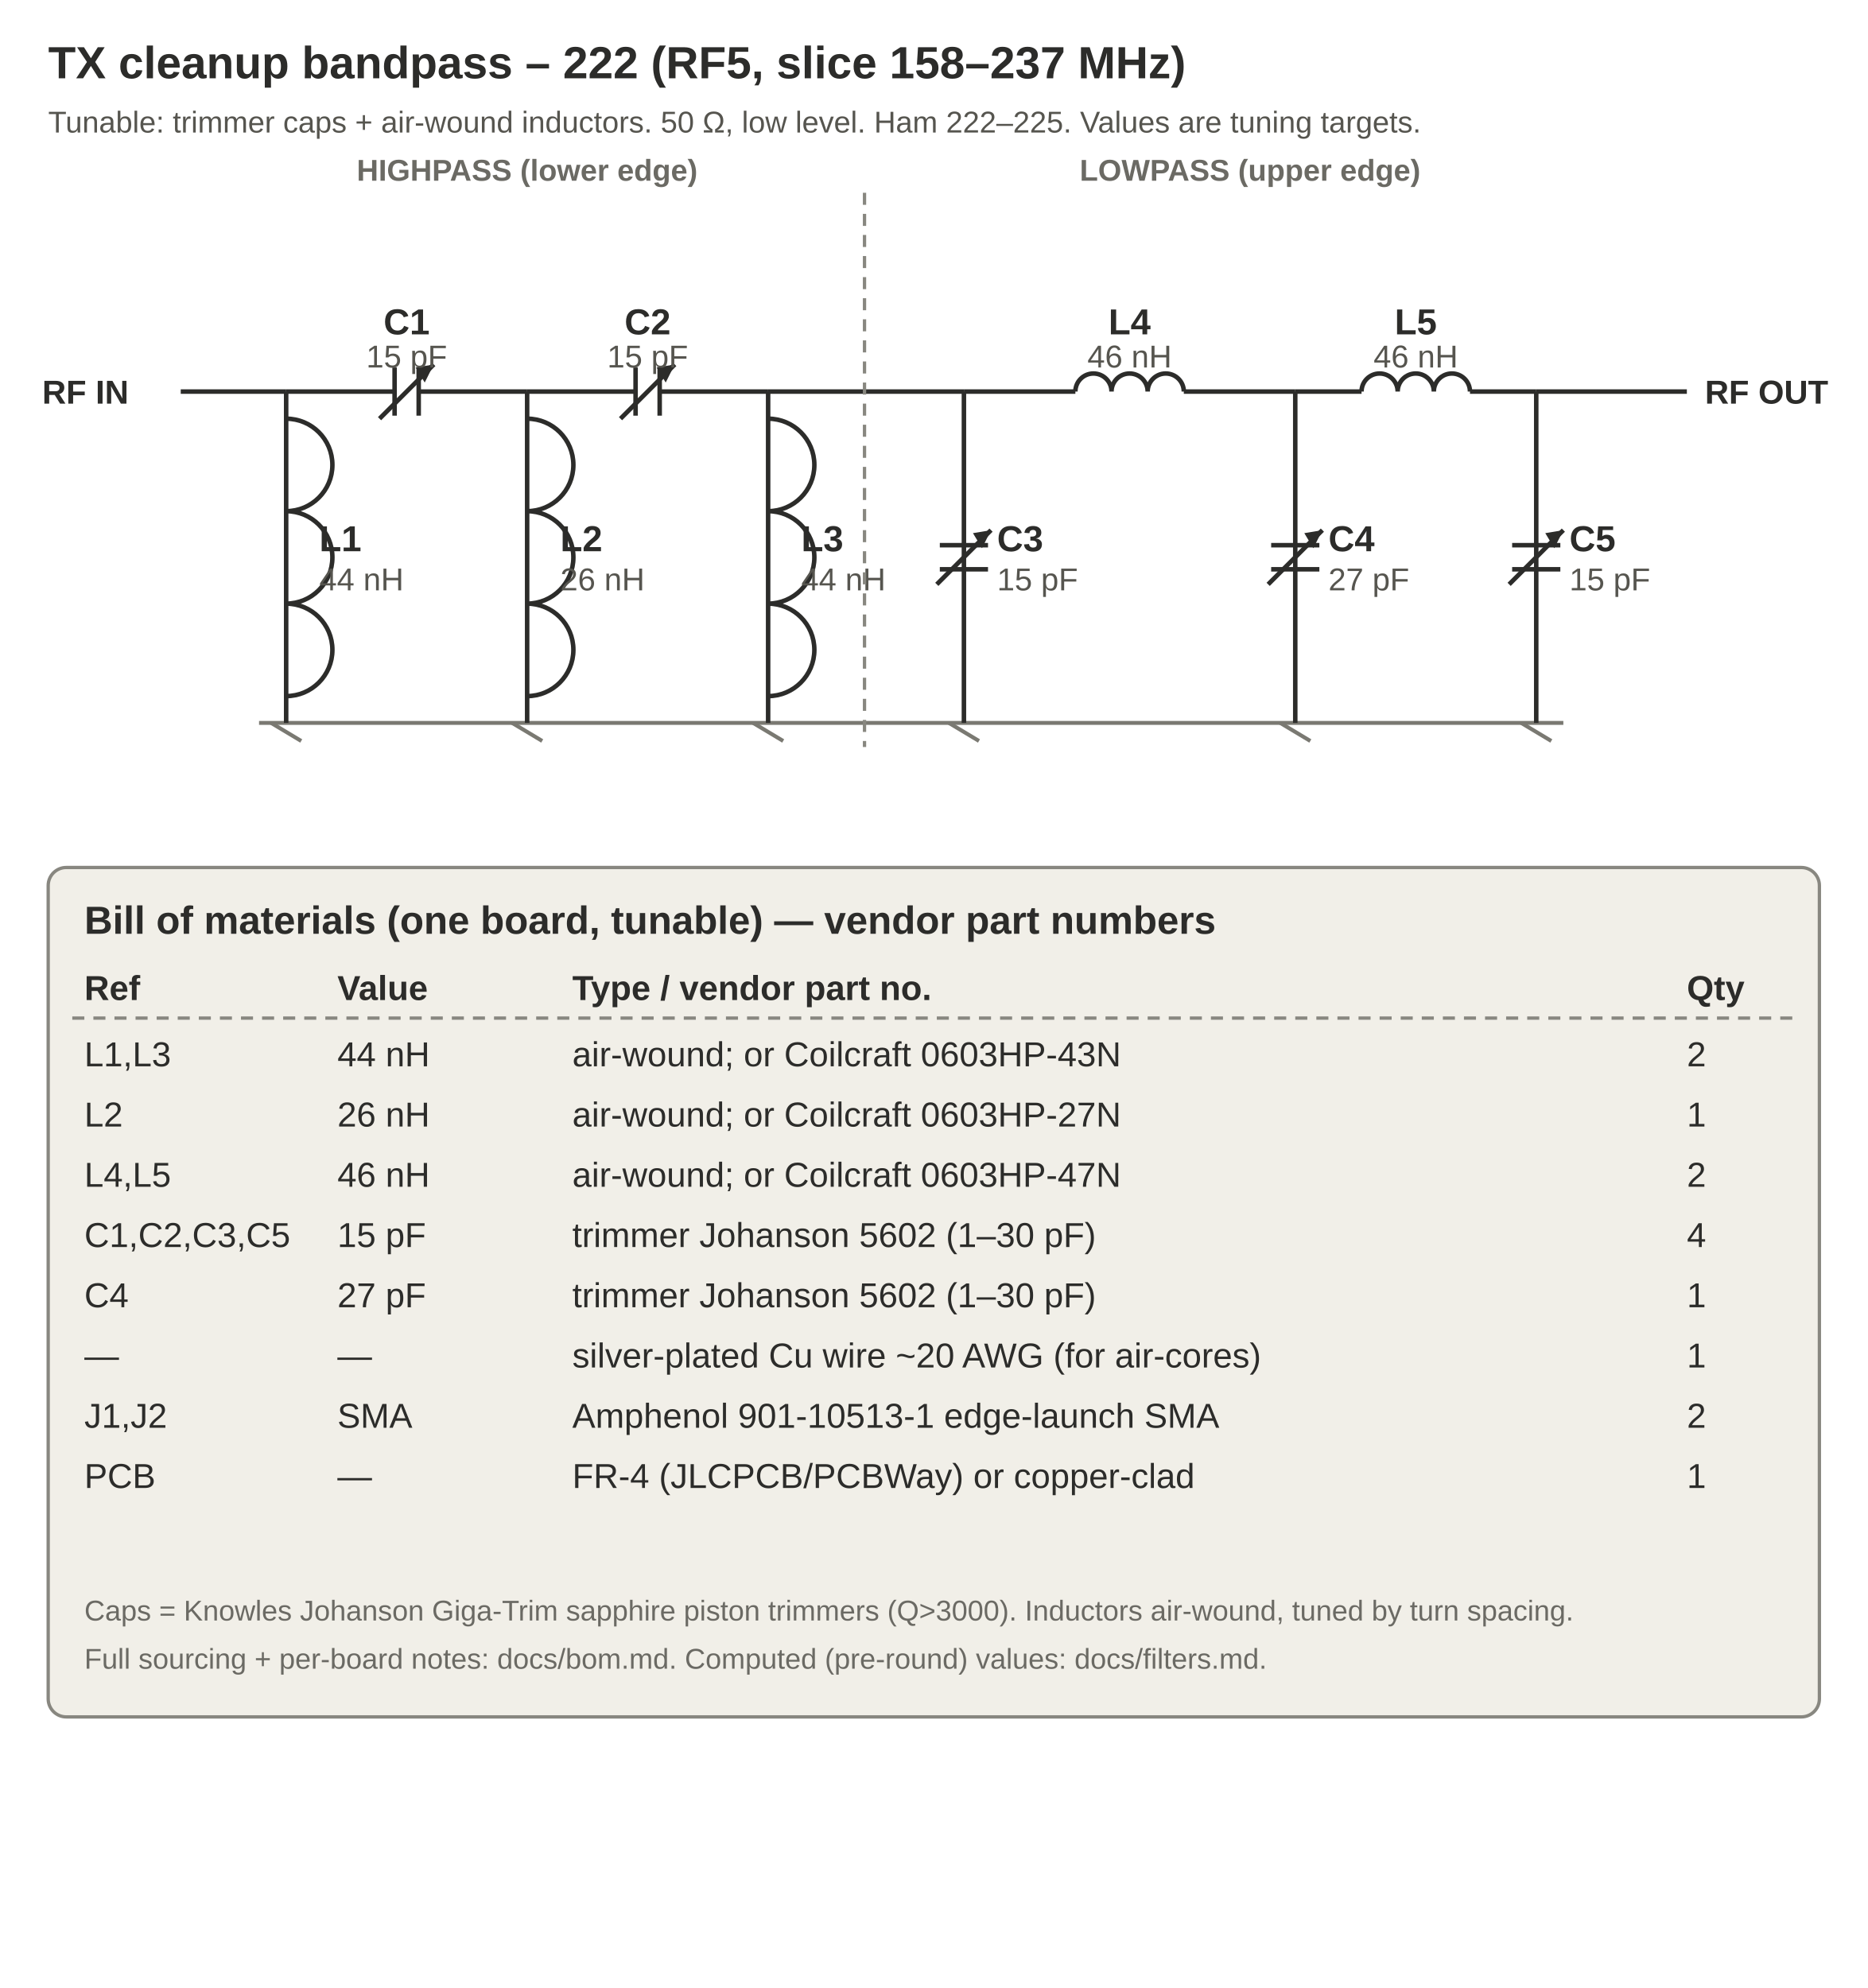
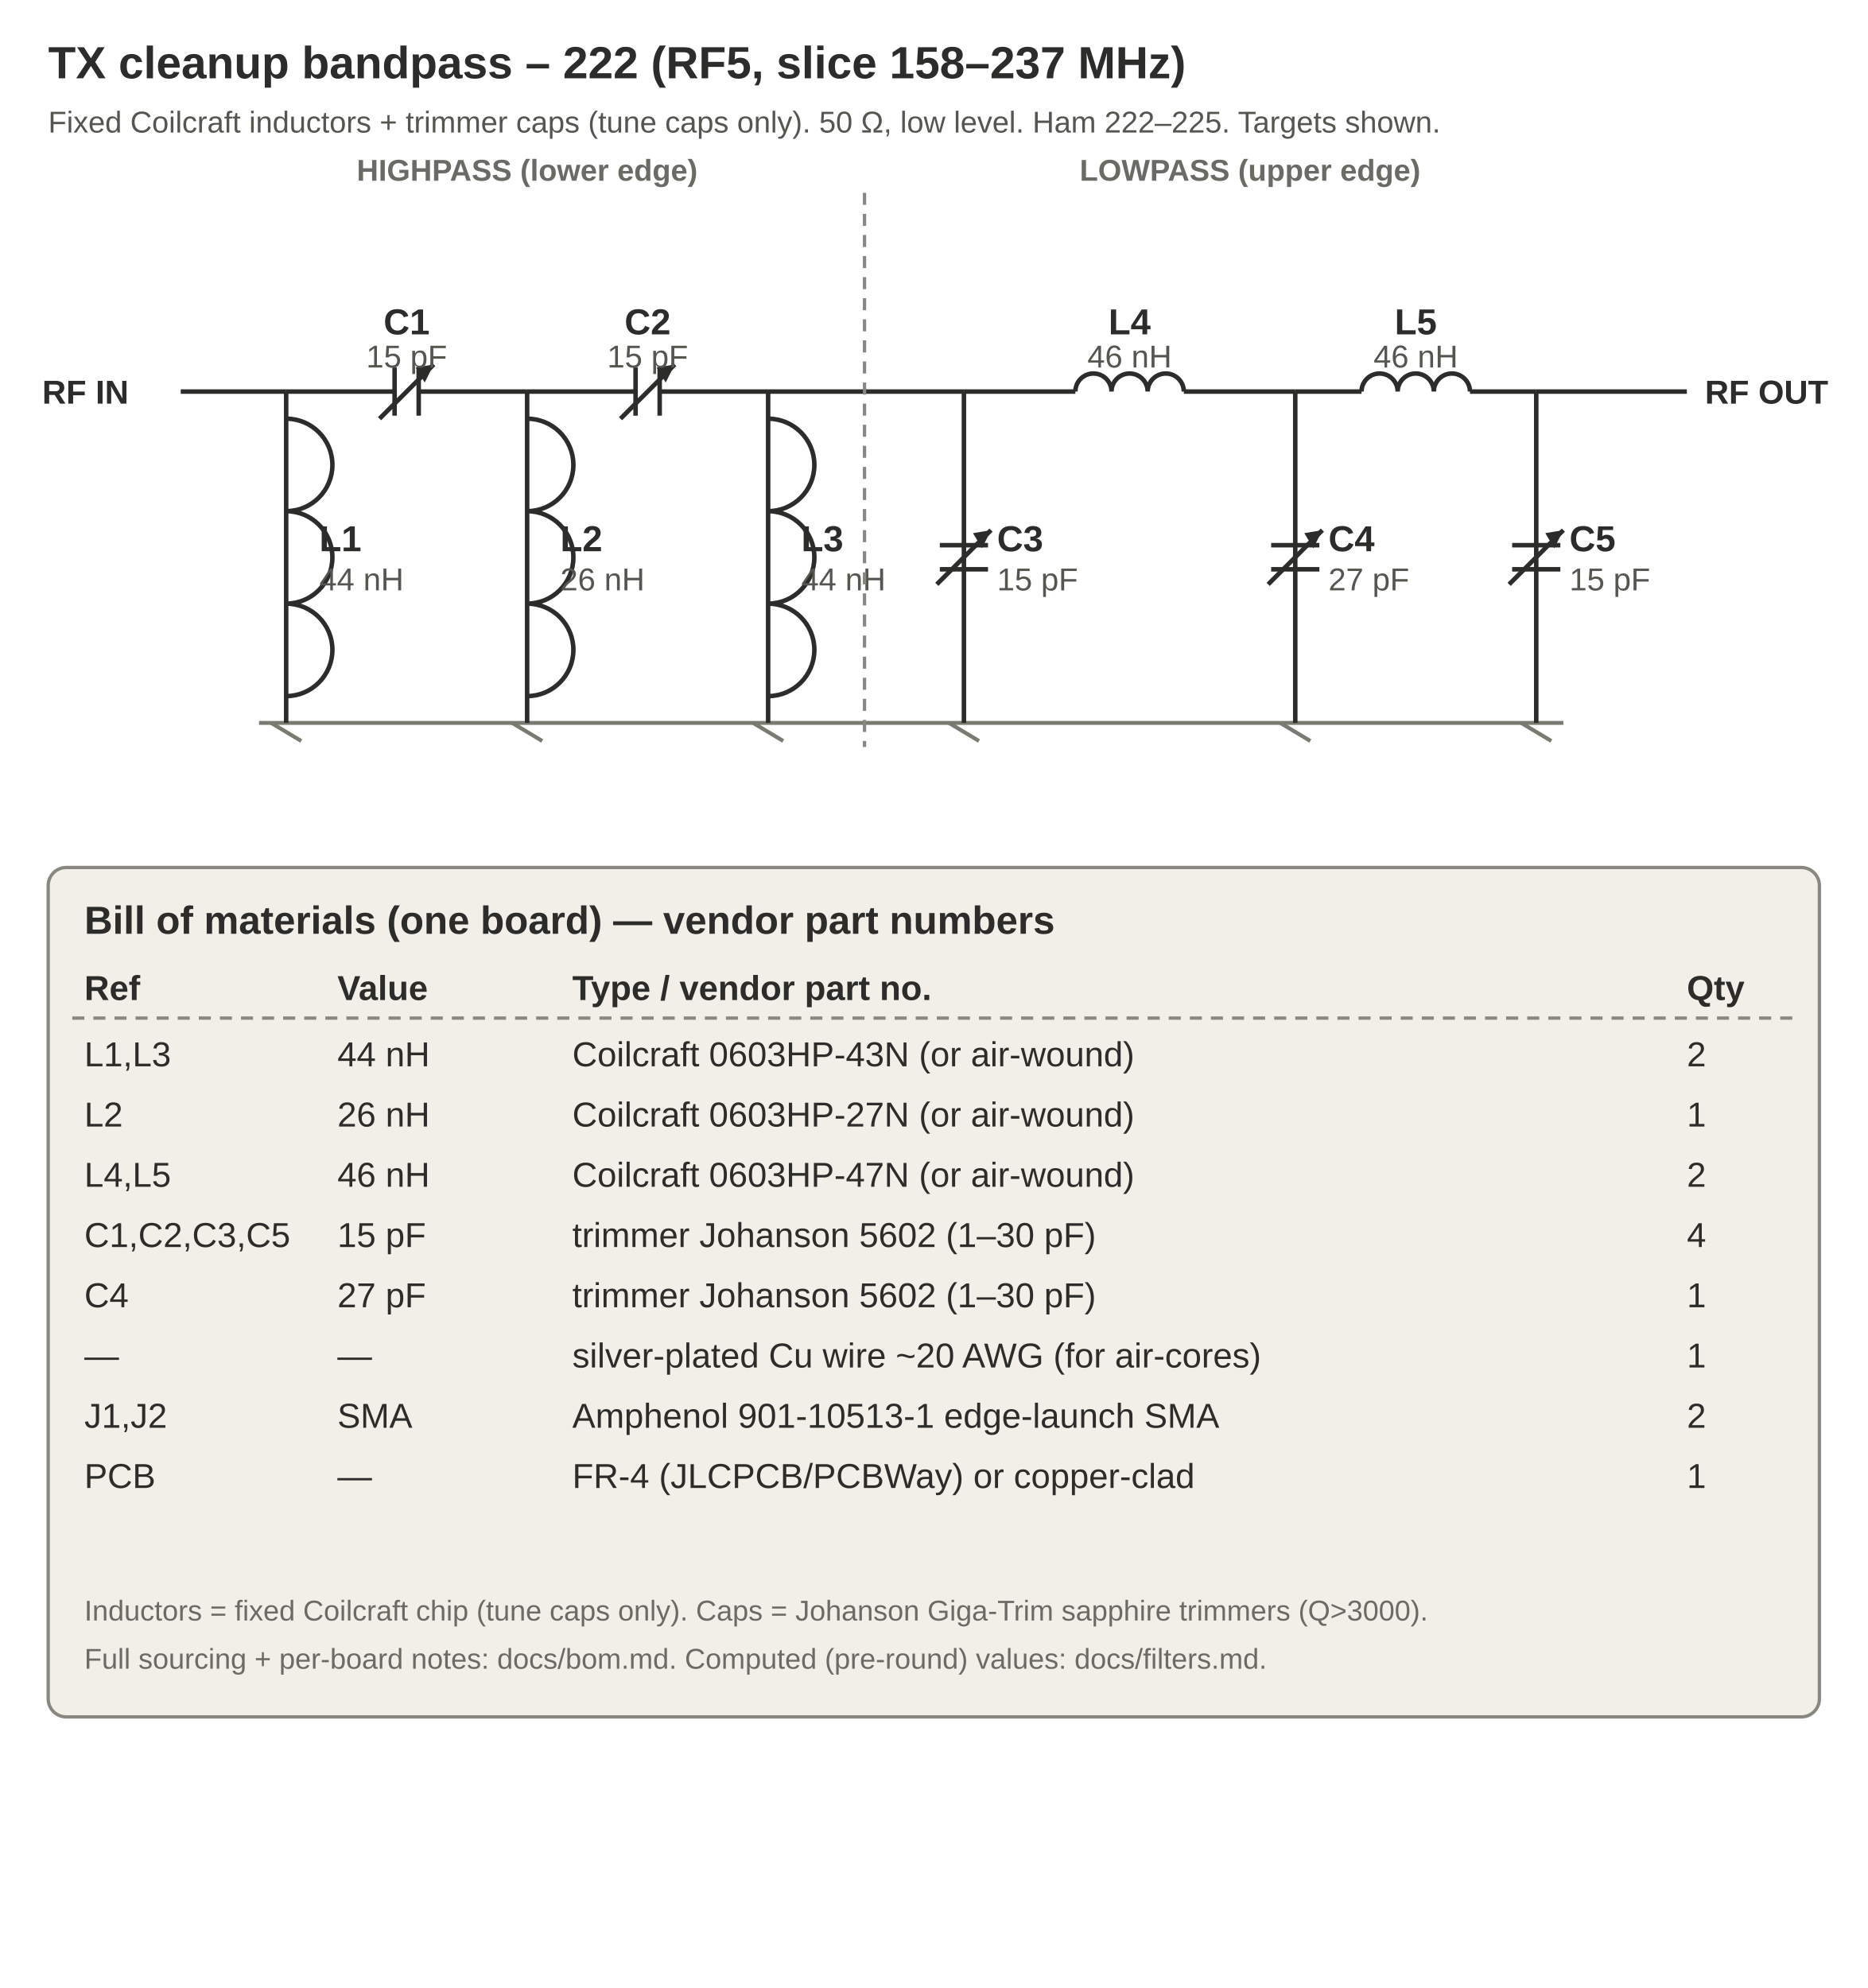
<svg xmlns="http://www.w3.org/2000/svg" width="1240" height="1320" viewBox="0 0 620 660" role="img">
  <style>text{font-family:Arial,Helvetica,sans-serif}.h1{font-size:15px;font-weight:700;fill:#2C2C2A}.h2{font-size:10px;fill:#56554f}.w{stroke:#2C2C2A;stroke-width:1.5;fill:none}.gnd{stroke:#7a7972;stroke-width:1.3}.lbl{font-size:12px;font-weight:700;fill:#2C2C2A}.val{font-size:10.5px;fill:#56554f}.sec{font-size:10px;font-weight:700;fill:#6b6a64}.port{font-size:11px;font-weight:700;fill:#2C2C2A}.cap2{font-size:9.5px;fill:#6b6a64}.th{font-size:11.5px;font-weight:700;fill:#2C2C2A}.td{font-size:11.5px;fill:#2C2C2A}.div{stroke:#888780;stroke-width:1.1;stroke-dasharray:4 3}.box{fill:#F1EFE8;stroke:#888780;stroke-width:1.1}</style>
  <text class="h1" x="16" y="26">TX cleanup bandpass – 222 (RF5, slice 158–237 MHz)</text>
-   <text class="h2" x="16" y="44">Tunable: trimmer caps + air-wound inductors. 50 Ω, low level. Ham 222–225. Values are tuning targets.</text>
+   <text class="h2" x="16" y="44">Fixed Coilcraft inductors + trimmer caps (tune caps only). 50 Ω, low level. Ham 222–225. Targets shown.</text>
  <text class="port" x="14" y="134">RF IN</text>
  <text class="port" x="566" y="134">RF OUT</text>
  <line x1="60" y1="130" x2="95" y2="130" class="w" />
  <line x1="95" y1="130" x2="131" y2="130" class="w" />
  <line x1="131" y1="122" x2="131" y2="138" class="w" />
  <line x1="139" y1="122" x2="139" y2="138" class="w" />
  <line x1="126" y1="139" x2="144" y2="121" class="w" />
  <path d="M144 121 l-6 1 l3 5 z" fill="#2C2C2A" />
  <line x1="139" y1="130" x2="175" y2="130" class="w" />
  <text class="lbl" x="135" y="111" text-anchor="middle">C1</text>
  <text class="val" x="135" y="122" text-anchor="middle">15 pF</text>
  <line x1="175" y1="130" x2="211" y2="130" class="w" />
  <line x1="211" y1="122" x2="211" y2="138" class="w" />
  <line x1="219" y1="122" x2="219" y2="138" class="w" />
  <line x1="206" y1="139" x2="224" y2="121" class="w" />
  <path d="M224 121 l-6 1 l3 5 z" fill="#2C2C2A" />
  <line x1="219" y1="130" x2="255" y2="130" class="w" />
  <text class="lbl" x="215" y="111" text-anchor="middle">C2</text>
  <text class="val" x="215" y="122" text-anchor="middle">15 pF</text>
  <line x1="255" y1="130" x2="320" y2="130" class="w" />
  <line x1="320" y1="130" x2="357" y2="130" class="w" />
  <path d="M357 130 a6 6 0 0 1 12 0 a6 6 0 0 1 12 0 a6 6 0 0 1 12 0" class="w" />
  <line x1="393" y1="130" x2="430" y2="130" class="w" />
  <text class="lbl" x="375" y="111" text-anchor="middle">L4</text>
  <text class="val" x="375" y="122" text-anchor="middle">46 nH</text>
  <line x1="430" y1="130" x2="452" y2="130" class="w" />
  <path d="M452 130 a6 6 0 0 1 12 0 a6 6 0 0 1 12 0 a6 6 0 0 1 12 0" class="w" />
  <line x1="488" y1="130" x2="510" y2="130" class="w" />
  <text class="lbl" x="470" y="111" text-anchor="middle">L5</text>
  <text class="val" x="470" y="122" text-anchor="middle">46 nH</text>
  <line x1="510" y1="130" x2="560" y2="130" class="w" />
  <line x1="86" y1="240" x2="519" y2="240" class="gnd" />
  <line x1="95" y1="130" x2="95" y2="240" class="w" />
  <path d="M95 139 a6 6 0 0 1 0 30.7 a6 6 0 0 1 0 30.7 a6 6 0 0 1 0 30.7" class="w" />
  <line x1="90" y1="240" x2="100" y2="246" class="gnd" />
  <text class="lbl" x="106" y="183">L1</text>
  <text class="val" x="106" y="196">44 nH</text>
  <line x1="175" y1="130" x2="175" y2="240" class="w" />
  <path d="M175 139 a6 6 0 0 1 0 30.7 a6 6 0 0 1 0 30.7 a6 6 0 0 1 0 30.7" class="w" />
  <line x1="170" y1="240" x2="180" y2="246" class="gnd" />
  <text class="lbl" x="186" y="183">L2</text>
  <text class="val" x="186" y="196">26 nH</text>
  <line x1="255" y1="130" x2="255" y2="240" class="w" />
  <path d="M255 139 a6 6 0 0 1 0 30.7 a6 6 0 0 1 0 30.7 a6 6 0 0 1 0 30.7" class="w" />
  <line x1="250" y1="240" x2="260" y2="246" class="gnd" />
  <text class="lbl" x="266" y="183">L3</text>
  <text class="val" x="266" y="196">44 nH</text>
  <line x1="320" y1="130" x2="320" y2="240" class="w" />
  <line x1="312" y1="181" x2="328" y2="181" class="w" />
  <line x1="312" y1="189" x2="328" y2="189" class="w" />
  <line x1="311" y1="194" x2="329" y2="176" class="w" />
  <path d="M329 176 l-6 1 l3 5 z" fill="#2C2C2A" />
  <line x1="315" y1="240" x2="325" y2="246" class="gnd" />
  <text class="lbl" x="331" y="183">C3</text>
  <text class="val" x="331" y="196">15 pF</text>
  <line x1="430" y1="130" x2="430" y2="240" class="w" />
  <line x1="422" y1="181" x2="438" y2="181" class="w" />
  <line x1="422" y1="189" x2="438" y2="189" class="w" />
  <line x1="421" y1="194" x2="439" y2="176" class="w" />
  <path d="M439 176 l-6 1 l3 5 z" fill="#2C2C2A" />
  <line x1="425" y1="240" x2="435" y2="246" class="gnd" />
  <text class="lbl" x="441" y="183">C4</text>
  <text class="val" x="441" y="196">27 pF</text>
  <line x1="510" y1="130" x2="510" y2="240" class="w" />
  <line x1="502" y1="181" x2="518" y2="181" class="w" />
  <line x1="502" y1="189" x2="518" y2="189" class="w" />
  <line x1="501" y1="194" x2="519" y2="176" class="w" />
  <path d="M519 176 l-6 1 l3 5 z" fill="#2C2C2A" />
  <line x1="505" y1="240" x2="515" y2="246" class="gnd" />
  <text class="lbl" x="521" y="183">C5</text>
  <text class="val" x="521" y="196">15 pF</text>
  <line x1="287" y1="64" x2="287" y2="248" class="div" />
  <text class="sec" x="175" y="60" text-anchor="middle">HIGHPASS (lower edge)</text>
  <text class="sec" x="415" y="60" text-anchor="middle">LOWPASS (upper edge)</text>
  <rect class="box" x="16" y="288" width="588" height="282" rx="6" />
-   <text class="h1" x="28" y="310" style="font-size:13px">Bill of materials (one board, tunable) — vendor part numbers</text>
+   <text class="h1" x="28" y="310" style="font-size:13px">Bill of materials (one board) — vendor part numbers</text>
  <text class="th" x="28" y="332">Ref</text>
  <text class="th" x="112" y="332">Value</text>
  <text class="th" x="190" y="332">Type / vendor part no.</text>
  <text class="th" x="560" y="332">Qty</text>
  <line x1="24" y1="338" x2="596" y2="338" class="div" />
  <text class="td" x="28" y="354">L1,L3</text>
  <text class="td" x="112" y="354">44 nH</text>
-   <text class="td" x="190" y="354">air-wound; or Coilcraft 0603HP-43N</text>
+   <text class="td" x="190" y="354">Coilcraft 0603HP-43N (or air-wound)</text>
  <text class="td" x="560" y="354">2</text>
  <text class="td" x="28" y="374">L2</text>
  <text class="td" x="112" y="374">26 nH</text>
-   <text class="td" x="190" y="374">air-wound; or Coilcraft 0603HP-27N</text>
+   <text class="td" x="190" y="374">Coilcraft 0603HP-27N (or air-wound)</text>
  <text class="td" x="560" y="374">1</text>
  <text class="td" x="28" y="394">L4,L5</text>
  <text class="td" x="112" y="394">46 nH</text>
-   <text class="td" x="190" y="394">air-wound; or Coilcraft 0603HP-47N</text>
+   <text class="td" x="190" y="394">Coilcraft 0603HP-47N (or air-wound)</text>
  <text class="td" x="560" y="394">2</text>
  <text class="td" x="28" y="414">C1,C2,C3,C5</text>
  <text class="td" x="112" y="414">15 pF</text>
  <text class="td" x="190" y="414">trimmer Johanson 5602 (1–30 pF)</text>
  <text class="td" x="560" y="414">4</text>
  <text class="td" x="28" y="434">C4</text>
  <text class="td" x="112" y="434">27 pF</text>
  <text class="td" x="190" y="434">trimmer Johanson 5602 (1–30 pF)</text>
  <text class="td" x="560" y="434">1</text>
  <text class="td" x="28" y="454">—</text>
  <text class="td" x="112" y="454">—</text>
  <text class="td" x="190" y="454">silver-plated Cu wire ~20 AWG (for air-cores)</text>
  <text class="td" x="560" y="454">1</text>
  <text class="td" x="28" y="474">J1,J2</text>
  <text class="td" x="112" y="474">SMA</text>
  <text class="td" x="190" y="474">Amphenol 901-10513-1 edge-launch SMA</text>
  <text class="td" x="560" y="474">2</text>
  <text class="td" x="28" y="494">PCB</text>
  <text class="td" x="112" y="494">—</text>
  <text class="td" x="190" y="494">FR-4 (JLCPCB/PCBWay) or copper-clad</text>
  <text class="td" x="560" y="494">1</text>
-   <text class="cap2" x="28" y="538">Caps = Knowles Johanson Giga-Trim sapphire piston trimmers (Q&gt;3000). Inductors air-wound, tuned by turn spacing.</text>
+   <text class="cap2" x="28" y="538">Inductors = fixed Coilcraft chip (tune caps only). Caps = Johanson Giga-Trim sapphire trimmers (Q&gt;3000).</text>
  <text class="cap2" x="28" y="554">Full sourcing + per-board notes: docs/bom.md. Computed (pre-round) values: docs/filters.md.</text>
</svg>
